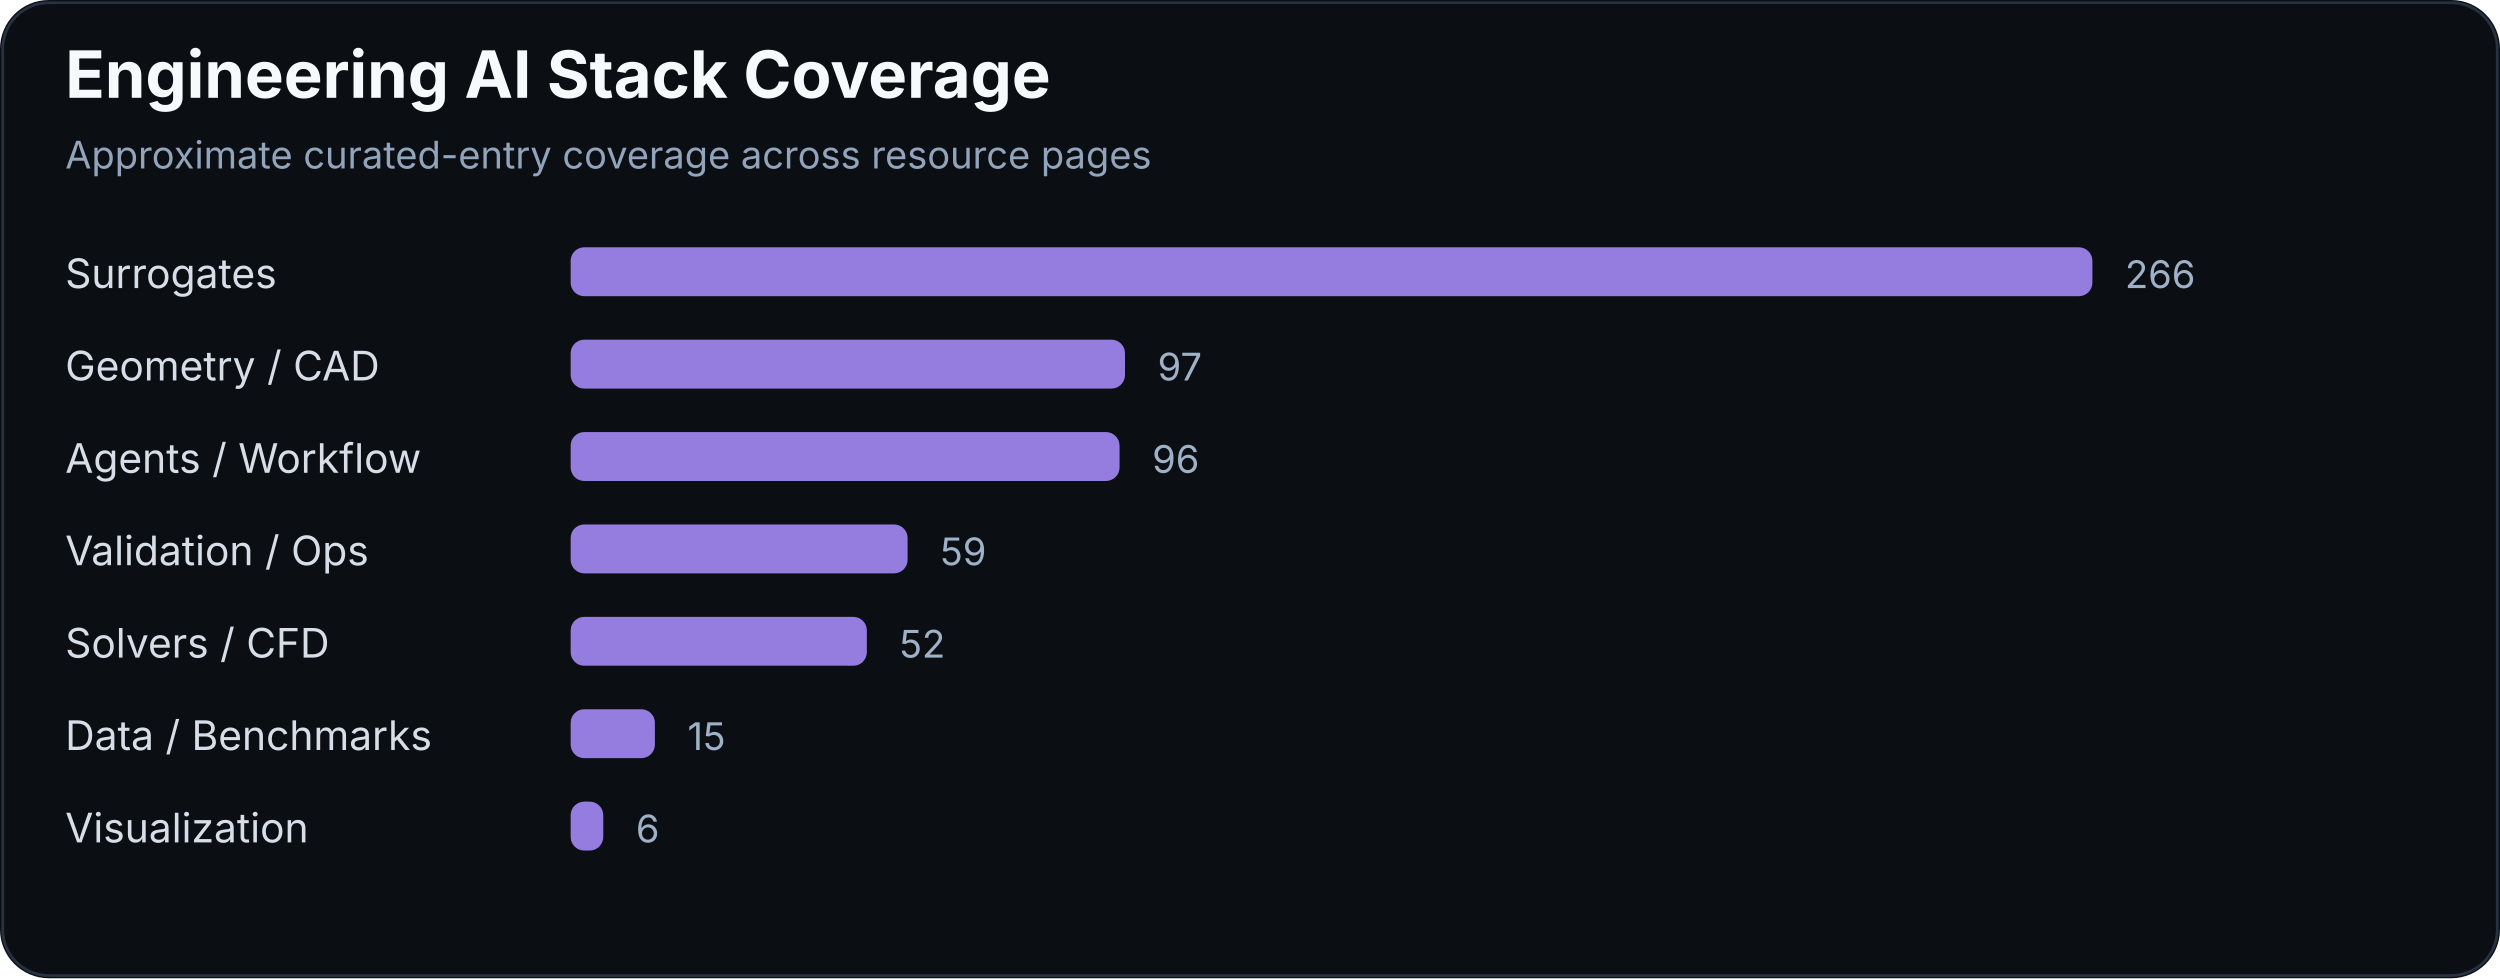
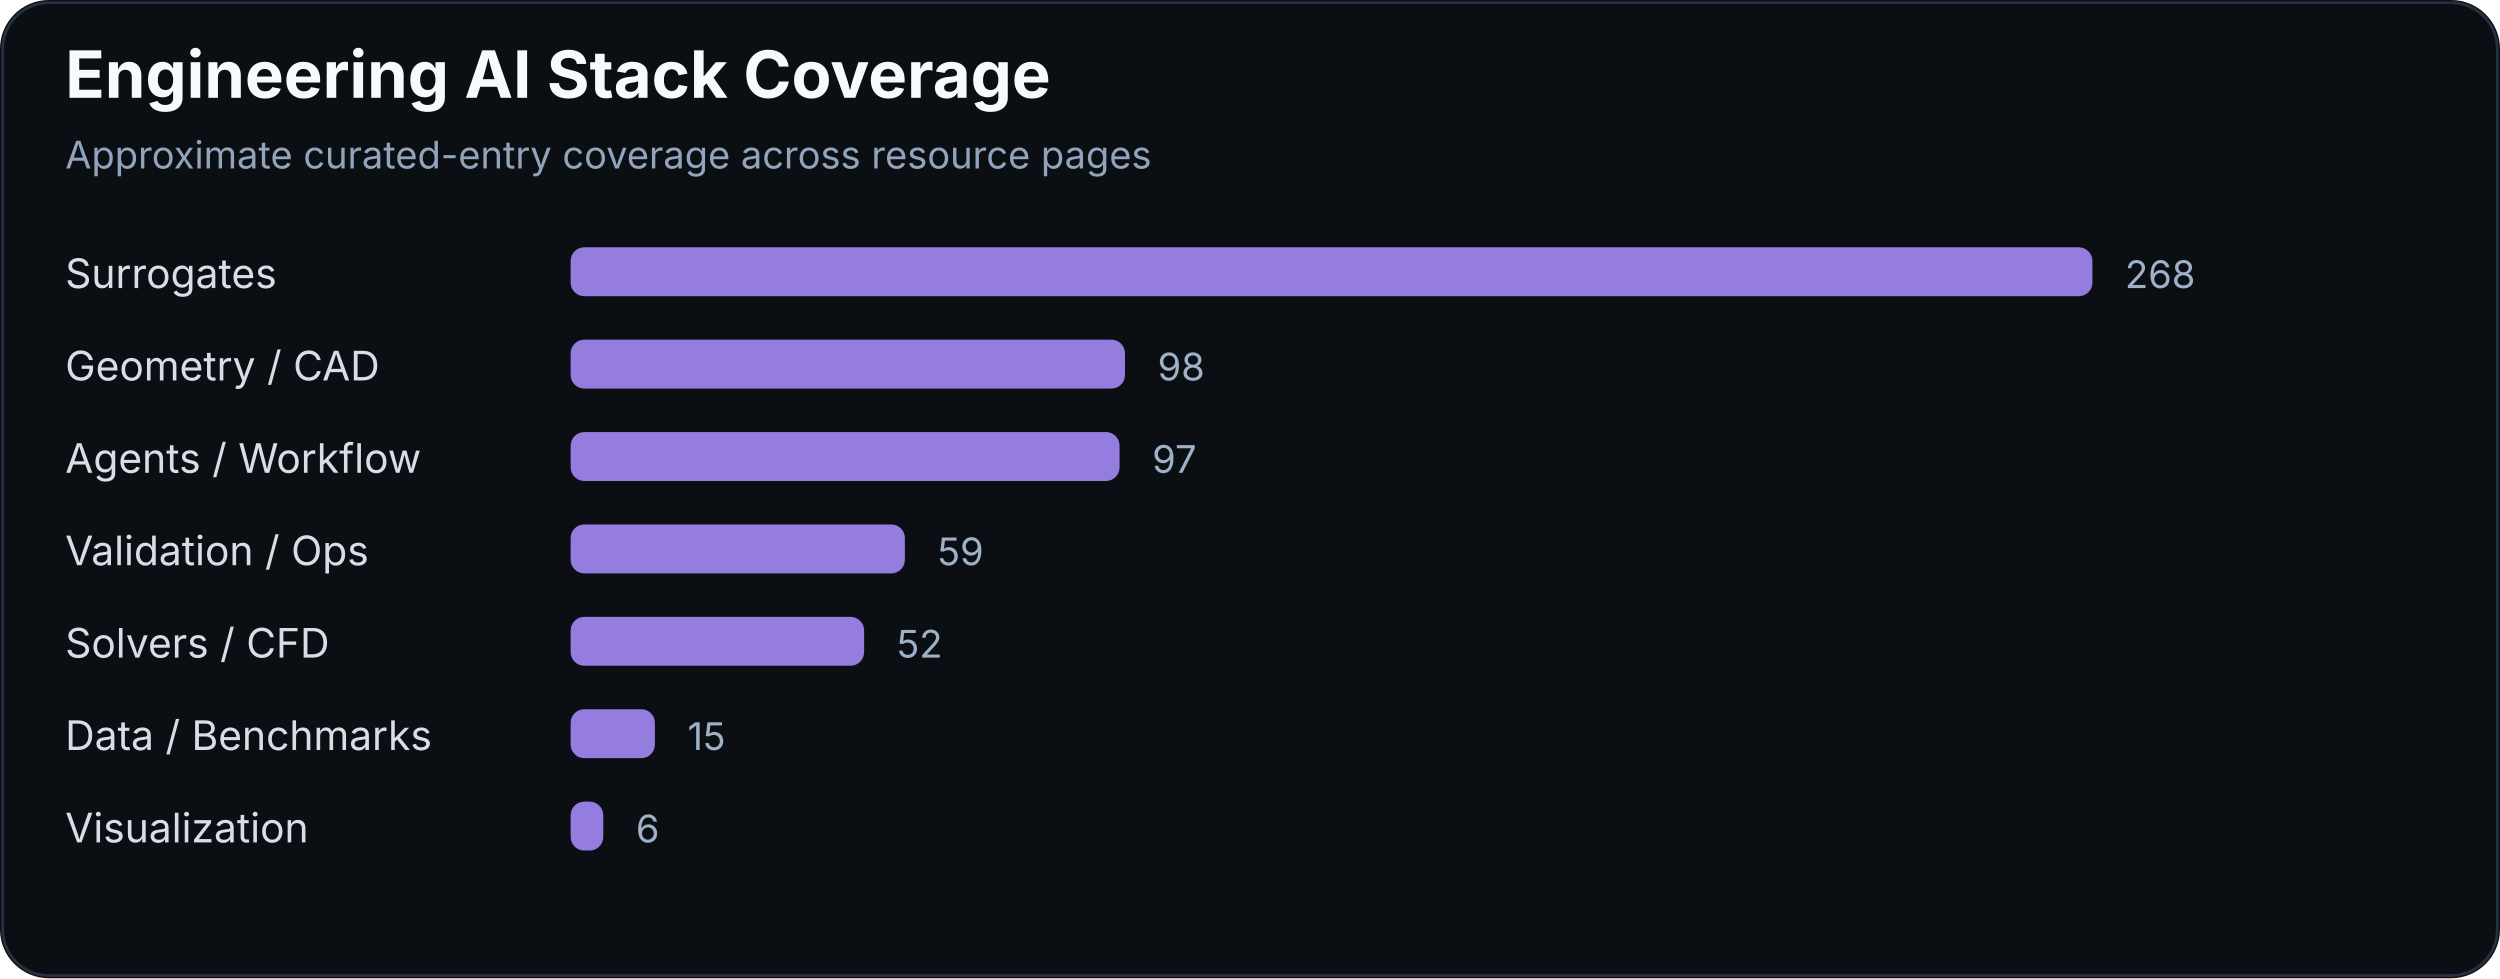
<svg xmlns="http://www.w3.org/2000/svg" width="920" height="360" viewBox="0 0 920 360">
  <rect width="100%" height="100%" rx="18" fill="#0b0f14" />
  <rect x="1" y="1" width="918" height="358" rx="17" fill="none" stroke="#263241" />
  <text x="24" y="36" font-size="24" font-family="Inter, ui-sans-serif, system-ui, -apple-system, Segoe UI, sans-serif" font-weight="700" fill="#f7fafc">Engineering AI Stack Coverage</text>
  <text x="24" y="62" font-size="14" font-family="Inter, ui-sans-serif, system-ui, -apple-system, Segoe UI, sans-serif" fill="#91a4bb">Approximate curated-entry coverage across resource pages</text>
  <g font-family="Inter, ui-sans-serif, system-ui, -apple-system, Segoe UI, sans-serif">
    <text x="24" y="106" font-size="15" fill="#d7dee8">Surrogates</text>
    <rect x="210" y="91" width="560" height="18" rx="5" fill="#a78bfa" opacity="0.88" />
-     <text x="782" y="106" font-size="14" fill="#9fb1c7">266</text>
+     <text x="782" y="106" font-size="14" fill="#9fb1c7">268</text>
    <text x="24" y="140" font-size="15" fill="#d7dee8">Geometry / CAD</text>
    <rect x="210" y="125" width="204" height="18" rx="5" fill="#a78bfa" opacity="0.88" />
-     <text x="426" y="140" font-size="14" fill="#9fb1c7">97</text>
+     <text x="426" y="140" font-size="14" fill="#9fb1c7">98</text>
    <text x="24" y="174" font-size="15" fill="#d7dee8">Agents / Workflow</text>
    <rect x="210" y="159" width="202" height="18" rx="5" fill="#a78bfa" opacity="0.88" />
-     <text x="424" y="174" font-size="14" fill="#9fb1c7">96</text>
+     <text x="424" y="174" font-size="14" fill="#9fb1c7">97</text>
    <text x="24" y="208" font-size="15" fill="#d7dee8">Validation / Ops</text>
-     <rect x="210" y="193" width="124" height="18" rx="5" fill="#a78bfa" opacity="0.88" />
-     <text x="346" y="208" font-size="14" fill="#9fb1c7">59</text>
+     <rect x="210" y="193" width="123" height="18" rx="5" fill="#a78bfa" opacity="0.88" />
+     <text x="345" y="208" font-size="14" fill="#9fb1c7">59</text>
    <text x="24" y="242" font-size="15" fill="#d7dee8">Solvers / CFD</text>
-     <rect x="210" y="227" width="109" height="18" rx="5" fill="#a78bfa" opacity="0.88" />
-     <text x="331" y="242" font-size="14" fill="#9fb1c7">52</text>
+     <rect x="210" y="227" width="108" height="18" rx="5" fill="#a78bfa" opacity="0.88" />
+     <text x="330" y="242" font-size="14" fill="#9fb1c7">52</text>
    <text x="24" y="276" font-size="15" fill="#d7dee8">Data / Benchmarks</text>
    <rect x="210" y="261" width="31" height="18" rx="5" fill="#a78bfa" opacity="0.88" />
    <text x="253" y="276" font-size="14" fill="#9fb1c7">15</text>
    <text x="24" y="310" font-size="15" fill="#d7dee8">Visualization</text>
    <rect x="210" y="295" width="12" height="18" rx="5" fill="#a78bfa" opacity="0.88" />
    <text x="234" y="310" font-size="14" fill="#9fb1c7">6</text>
  </g>
</svg>
